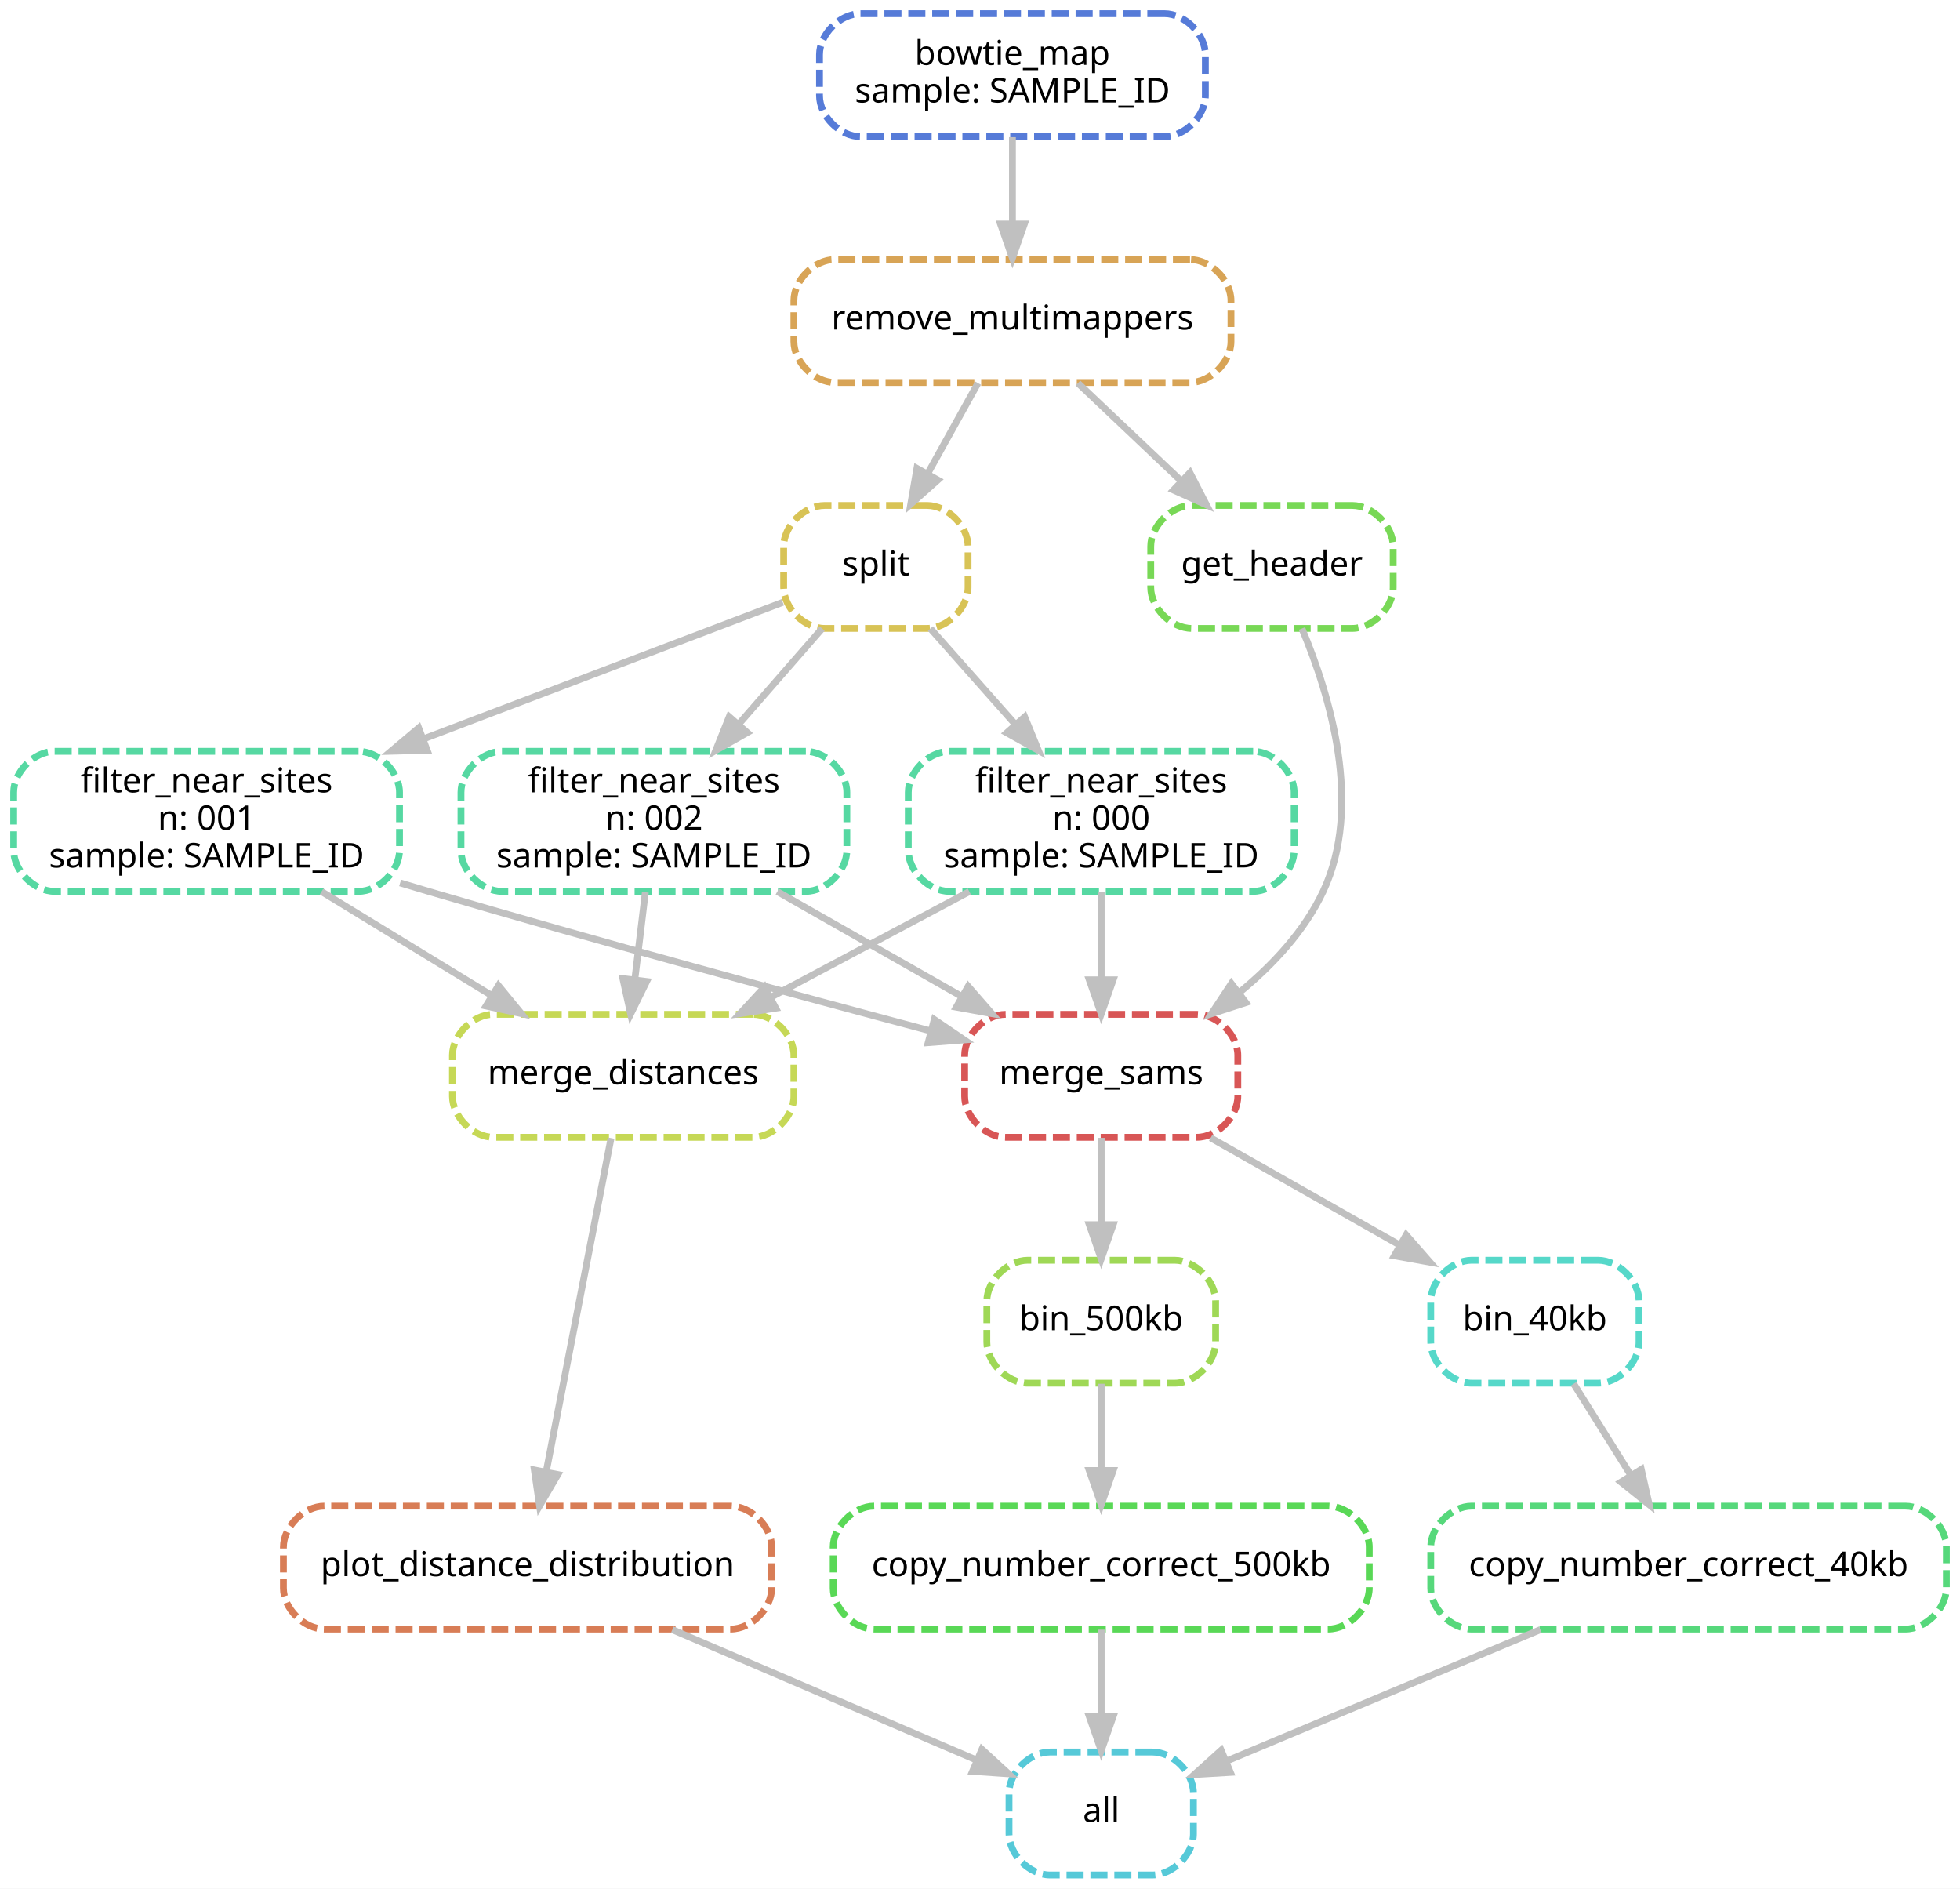
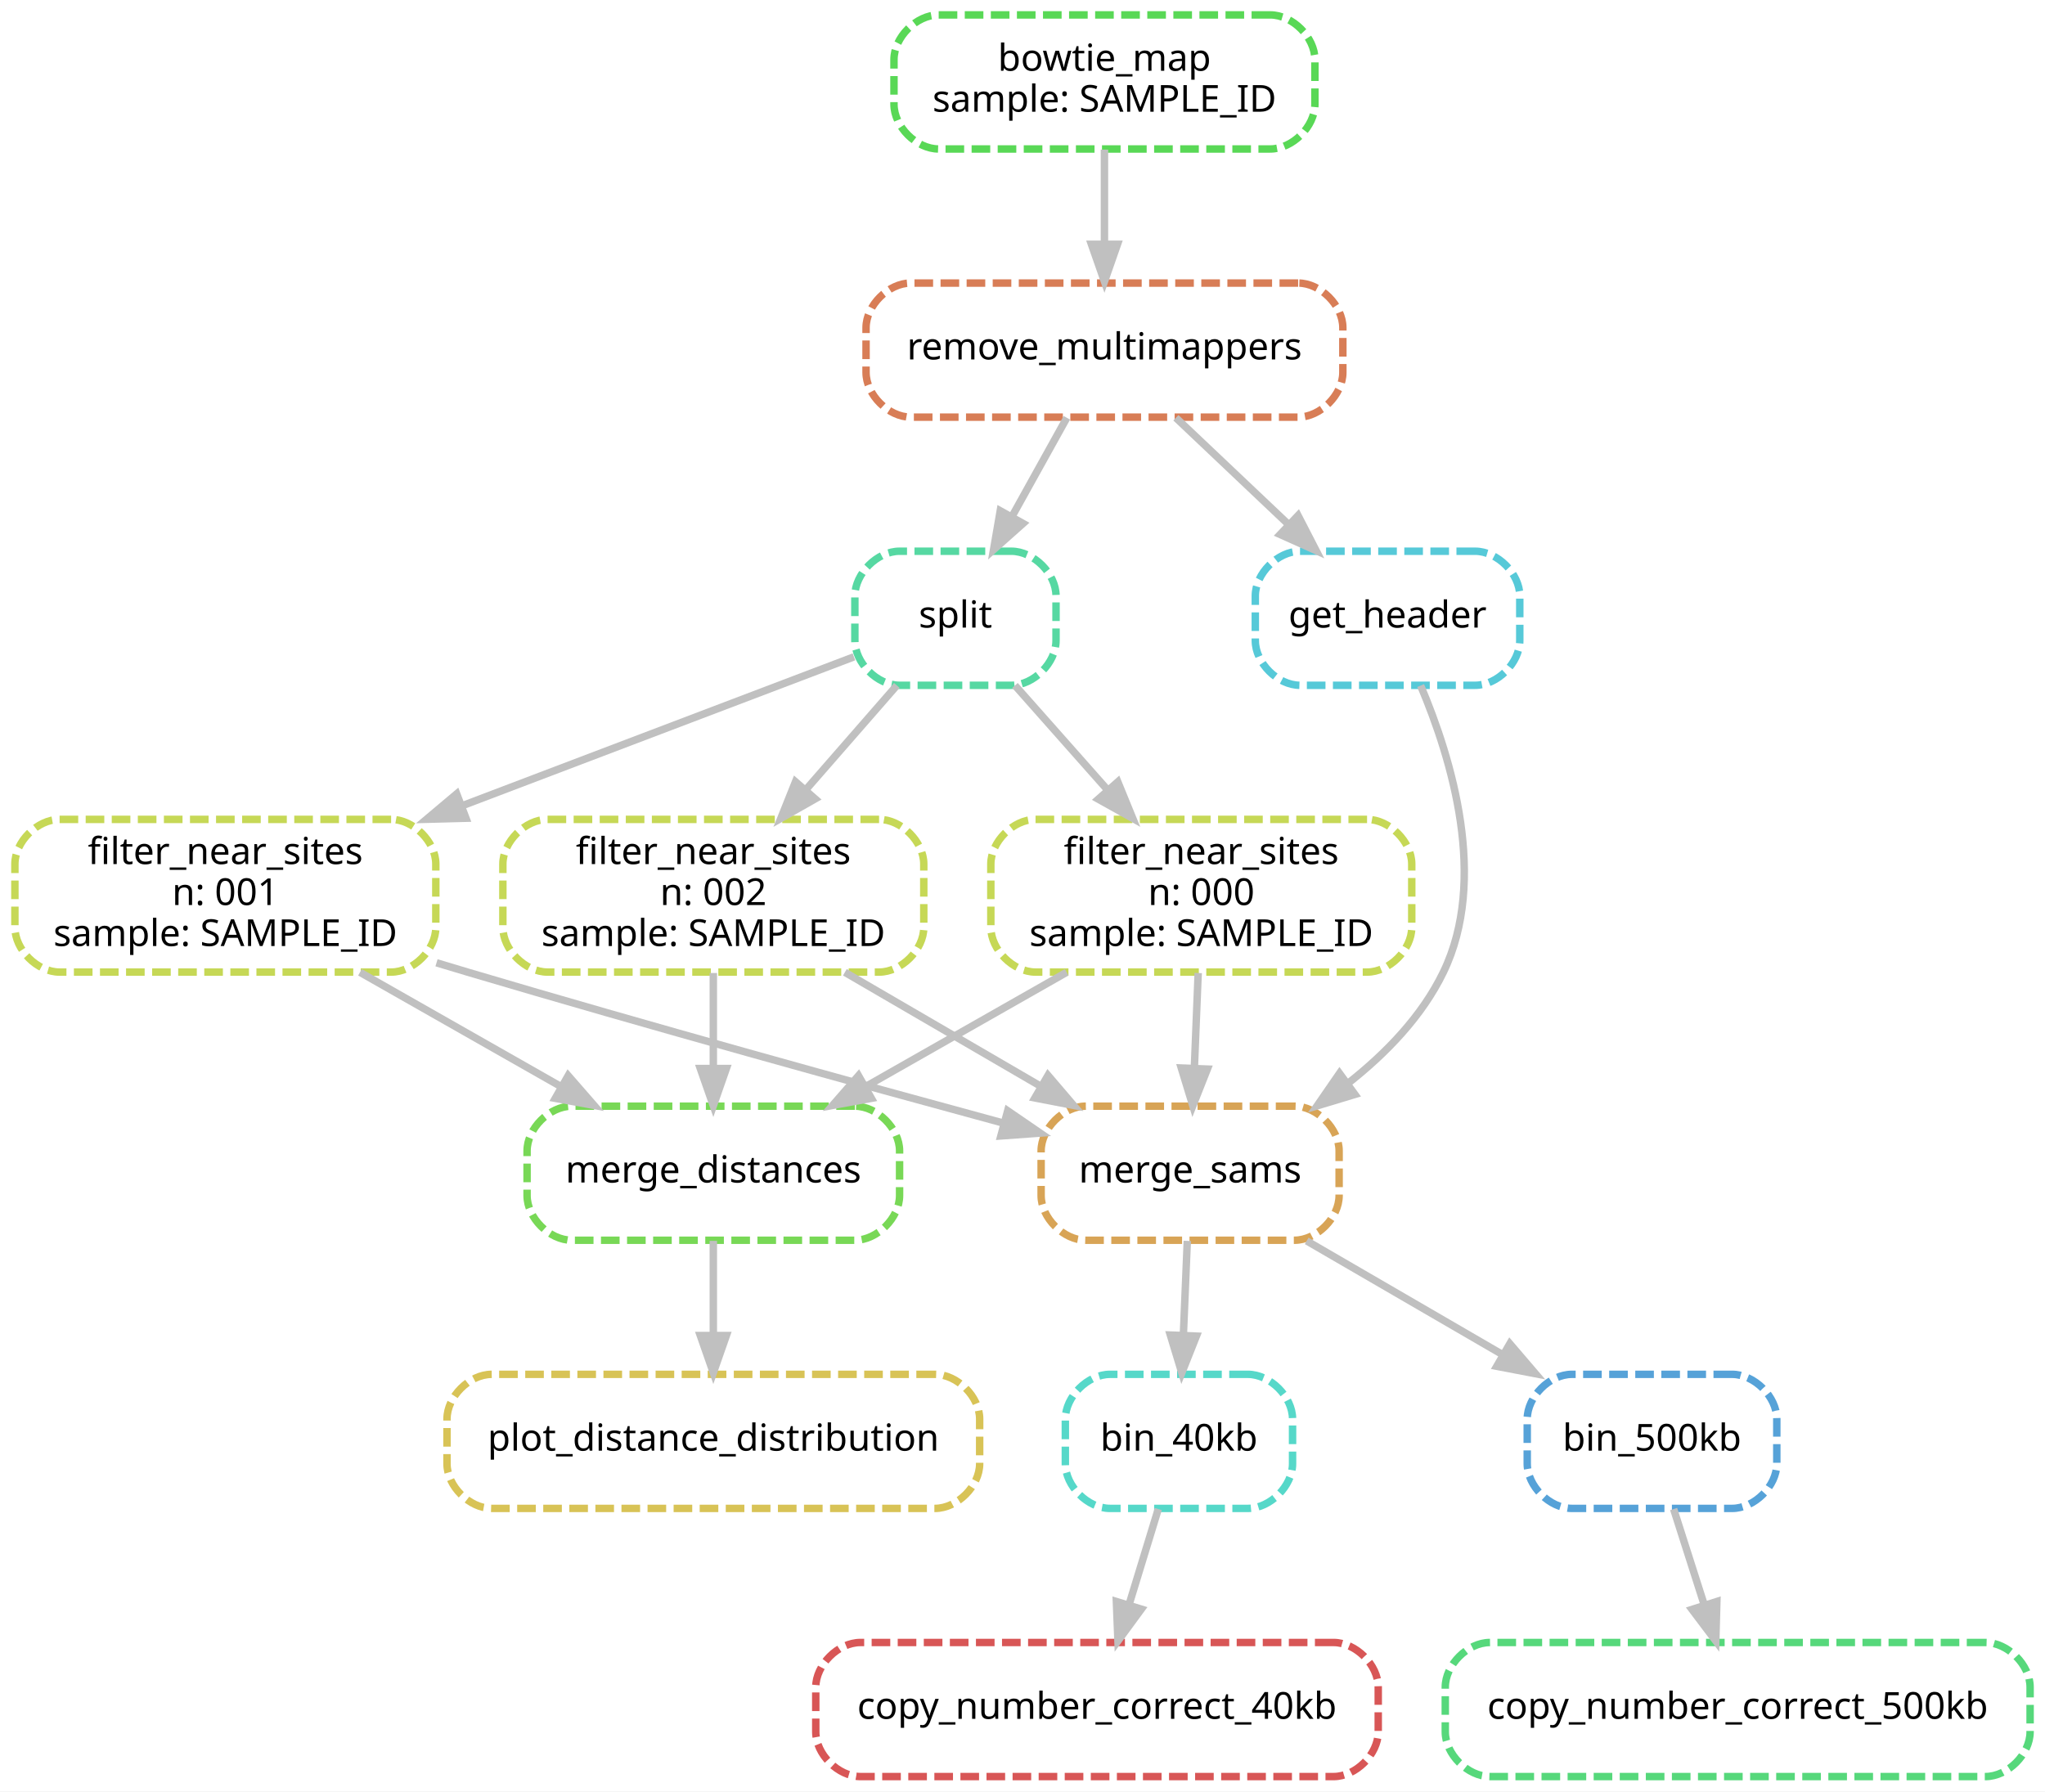
- <svg xmlns="http://www.w3.org/2000/svg" width="574pt" height="553pt" viewBox="0.00 0.00 574.00 553.00">
-   <g id="graph0" class="graph" transform="scale(1 1) rotate(0) translate(4 549)">
-     <polygon fill="#ffffff" stroke="transparent" points="-4,4 -4,-549 570,-549 570,4 -4,4" />
+ <svg xmlns="http://www.w3.org/2000/svg" width="549pt" height="481pt" viewBox="0.00 0.00 549.00 481.00">
+   <g id="graph0" class="graph" transform="scale(1 1) rotate(0) translate(4 477)">
+     <polygon fill="#ffffff" stroke="transparent" points="-4,4 -4,-477 545,-477 545,4 -4,4" />
    <g id="node1" class="node">
-       <path fill="none" stroke="#56c9d8" stroke-width="2" stroke-dasharray="5,2" d="M333.5,-36C333.5,-36 303.5,-36 303.5,-36 297.5,-36 291.5,-30 291.5,-24 291.5,-24 291.5,-12 291.5,-12 291.5,-6 297.5,0 303.5,0 303.5,0 333.5,0 333.5,0 339.5,0 345.5,-6 345.5,-12 345.5,-12 345.5,-24 345.5,-24 345.5,-30 339.5,-36 333.5,-36" />
-       <text text-anchor="middle" x="318.5" y="-15.5" font-family="sans" font-size="10.00" fill="#000000">all</text>
+       <path fill="none" stroke="#56d87b" stroke-width="2" stroke-dasharray="5,2" d="M529,-36C529,-36 396,-36 396,-36 390,-36 384,-30 384,-24 384,-24 384,-12 384,-12 384,-6 390,0 396,0 396,0 529,0 529,0 535,0 541,-6 541,-12 541,-12 541,-24 541,-24 541,-30 535,-36 529,-36" />
+       <text text-anchor="middle" x="462.5" y="-15.5" font-family="sans" font-size="10.00" fill="#000000">copy_number_correct_500kb</text>
    </g>
    <g id="node2" class="node">
-       <path fill="none" stroke="#56d87b" stroke-width="2" stroke-dasharray="5,2" d="M554,-108C554,-108 427,-108 427,-108 421,-108 415,-102 415,-96 415,-96 415,-84 415,-84 415,-78 421,-72 427,-72 427,-72 554,-72 554,-72 560,-72 566,-78 566,-84 566,-84 566,-96 566,-96 566,-102 560,-108 554,-108" />
-       <text text-anchor="middle" x="490.5" y="-87.5" font-family="sans" font-size="10.00" fill="#000000">copy_number_correct_40kb</text>
+       <path fill="none" stroke="#d8c356" stroke-width="2" stroke-dasharray="5,2" d="M247,-108C247,-108 128,-108 128,-108 122,-108 116,-102 116,-96 116,-96 116,-84 116,-84 116,-78 122,-72 128,-72 128,-72 247,-72 247,-72 253,-72 259,-78 259,-84 259,-84 259,-96 259,-96 259,-102 253,-108 247,-108" />
+       <text text-anchor="middle" x="187.5" y="-87.5" font-family="sans" font-size="10.00" fill="#000000">plot_distance_distribution</text>
+     </g>
+     <g id="node3" class="node">
+       <path fill="none" stroke="#d85656" stroke-width="2" stroke-dasharray="5,2" d="M354,-36C354,-36 227,-36 227,-36 221,-36 215,-30 215,-24 215,-24 215,-12 215,-12 215,-6 221,0 227,0 227,0 354,0 354,0 360,0 366,-6 366,-12 366,-12 366,-24 366,-24 366,-30 360,-36 354,-36" />
+       <text text-anchor="middle" x="290.5" y="-15.5" font-family="sans" font-size="10.00" fill="#000000">copy_number_correct_40kb</text>
+     </g>
+     <g id="node4" class="node">
+       <path fill="none" stroke="#56a2d8" stroke-width="2" stroke-dasharray="5,2" d="M461,-108C461,-108 418,-108 418,-108 412,-108 406,-102 406,-96 406,-96 406,-84 406,-84 406,-78 412,-72 418,-72 418,-72 461,-72 461,-72 467,-72 473,-78 473,-84 473,-84 473,-96 473,-96 473,-102 467,-108 461,-108" />
+       <text text-anchor="middle" x="439.5" y="-87.5" font-family="sans" font-size="10.00" fill="#000000">bin_500kb</text>
    </g>
    <g id="edge1" class="edge">
-       <path fill="none" stroke="#c0c0c0" stroke-width="2" d="M447.097,-71.831C418.734,-59.959 382.102,-44.624 355.194,-33.36" />
-       <polygon fill="#c0c0c0" stroke="#c0c0c0" stroke-width="2" points="356.33,-30.041 345.754,-29.409 353.627,-36.499 356.33,-30.041" />
+       <path fill="none" stroke="#c0c0c0" stroke-width="2" d="M445.304,-71.831C447.791,-64.046 450.753,-54.773 453.512,-46.135" />
+       <polygon fill="#c0c0c0" stroke="#c0c0c0" stroke-width="2" points="456.909,-47.004 456.618,-36.413 450.241,-44.874 456.909,-47.004" />
    </g>
-     <g id="node3" class="node">
-       <path fill="none" stroke="#59d856" stroke-width="2" stroke-dasharray="5,2" d="M385,-108C385,-108 252,-108 252,-108 246,-108 240,-102 240,-96 240,-96 240,-84 240,-84 240,-78 246,-72 252,-72 252,-72 385,-72 385,-72 391,-72 397,-78 397,-84 397,-84 397,-96 397,-96 397,-102 391,-108 385,-108" />
-       <text text-anchor="middle" x="318.5" y="-87.5" font-family="sans" font-size="10.00" fill="#000000">copy_number_correct_500kb</text>
+     <g id="node5" class="node">
+       <path fill="none" stroke="#78d856" stroke-width="2" stroke-dasharray="5,2" d="M225.5,-180C225.5,-180 149.5,-180 149.5,-180 143.5,-180 137.5,-174 137.5,-168 137.5,-168 137.5,-156 137.5,-156 137.5,-150 143.5,-144 149.5,-144 149.5,-144 225.5,-144 225.5,-144 231.5,-144 237.5,-150 237.5,-156 237.5,-156 237.5,-168 237.5,-168 237.5,-174 231.5,-180 225.5,-180" />
+       <text text-anchor="middle" x="187.5" y="-159.5" font-family="sans" font-size="10.00" fill="#000000">merge_distances</text>
    </g>
    <g id="edge2" class="edge">
-       <path fill="none" stroke="#c0c0c0" stroke-width="2" d="M318.5,-71.831C318.5,-64.131 318.5,-54.974 318.5,-46.417" />
-       <polygon fill="#c0c0c0" stroke="#c0c0c0" stroke-width="2" points="322,-46.413 318.5,-36.413 315,-46.413 322,-46.413" />
+       <path fill="none" stroke="#c0c0c0" stroke-width="2" d="M187.5,-143.831C187.5,-136.131 187.5,-126.974 187.5,-118.417" />
+       <polygon fill="#c0c0c0" stroke="#c0c0c0" stroke-width="2" points="191,-118.413 187.5,-108.413 184,-118.413 191,-118.413" />
    </g>
-     <g id="node4" class="node">
-       <path fill="none" stroke="#d87d56" stroke-width="2" stroke-dasharray="5,2" d="M210,-108C210,-108 91,-108 91,-108 85,-108 79,-102 79,-96 79,-96 79,-84 79,-84 79,-78 85,-72 91,-72 91,-72 210,-72 210,-72 216,-72 222,-78 222,-84 222,-84 222,-96 222,-96 222,-102 216,-108 210,-108" />
-       <text text-anchor="middle" x="150.5" y="-87.5" font-family="sans" font-size="10.00" fill="#000000">plot_distance_distribution</text>
+     <g id="node6" class="node">
+       <path fill="none" stroke="#56d8c9" stroke-width="2" stroke-dasharray="5,2" d="M331,-108C331,-108 294,-108 294,-108 288,-108 282,-102 282,-96 282,-96 282,-84 282,-84 282,-78 288,-72 294,-72 294,-72 331,-72 331,-72 337,-72 343,-78 343,-84 343,-84 343,-96 343,-96 343,-102 337,-108 331,-108" />
+       <text text-anchor="middle" x="312.5" y="-87.5" font-family="sans" font-size="10.00" fill="#000000">bin_40kb</text>
    </g>
    <g id="edge3" class="edge">
-       <path fill="none" stroke="#c0c0c0" stroke-width="2" d="M192.893,-71.831C220.424,-60.033 255.93,-44.816 282.166,-33.572" />
-       <polygon fill="#c0c0c0" stroke="#c0c0c0" stroke-width="2" points="283.567,-36.779 291.38,-29.623 280.809,-30.345 283.567,-36.779" />
+       <path fill="none" stroke="#c0c0c0" stroke-width="2" d="M306.949,-71.831C304.57,-64.046 301.736,-54.773 299.097,-46.135" />
+       <polygon fill="#c0c0c0" stroke="#c0c0c0" stroke-width="2" points="302.396,-44.954 296.126,-36.413 295.701,-47 302.396,-44.954" />
    </g>
-     <g id="node5" class="node">
-       <path fill="none" stroke="#56d8c9" stroke-width="2" stroke-dasharray="5,2" d="M464,-180C464,-180 427,-180 427,-180 421,-180 415,-174 415,-168 415,-168 415,-156 415,-156 415,-150 421,-144 427,-144 427,-144 464,-144 464,-144 470,-144 476,-150 476,-156 476,-156 476,-168 476,-168 476,-174 470,-180 464,-180" />
-       <text text-anchor="middle" x="445.5" y="-159.5" font-family="sans" font-size="10.00" fill="#000000">bin_40kb</text>
+     <g id="node7" class="node">
+       <path fill="none" stroke="#d8a456" stroke-width="2" stroke-dasharray="5,2" d="M343.5,-180C343.5,-180 287.5,-180 287.5,-180 281.5,-180 275.5,-174 275.5,-168 275.5,-168 275.5,-156 275.5,-156 275.5,-150 281.5,-144 287.5,-144 287.5,-144 343.5,-144 343.5,-144 349.5,-144 355.5,-150 355.5,-156 355.5,-156 355.5,-168 355.5,-168 355.5,-174 349.5,-180 343.5,-180" />
+       <text text-anchor="middle" x="315.5" y="-159.5" font-family="sans" font-size="10.00" fill="#000000">merge_sams</text>
    </g>
    <g id="edge4" class="edge">
-       <path fill="none" stroke="#c0c0c0" stroke-width="2" d="M456.855,-143.831C461.933,-135.708 468.023,-125.964 473.618,-117.012" />
-       <polygon fill="#c0c0c0" stroke="#c0c0c0" stroke-width="2" points="476.66,-118.748 478.992,-108.413 470.724,-115.038 476.66,-118.748" />
+       <path fill="none" stroke="#c0c0c0" stroke-width="2" d="M346.79,-143.831C362.798,-134.537 382.459,-123.121 399.549,-113.197" />
+       <polygon fill="#c0c0c0" stroke="#c0c0c0" stroke-width="2" points="401.329,-116.211 408.22,-108.163 397.814,-110.157 401.329,-116.211" />
    </g>
-     <g id="node6" class="node">
-       <path fill="none" stroke="#9fd856" stroke-width="2" stroke-dasharray="5,2" d="M340,-180C340,-180 297,-180 297,-180 291,-180 285,-174 285,-168 285,-168 285,-156 285,-156 285,-150 291,-144 297,-144 297,-144 340,-144 340,-144 346,-144 352,-150 352,-156 352,-156 352,-168 352,-168 352,-174 346,-180 340,-180" />
-       <text text-anchor="middle" x="318.5" y="-159.5" font-family="sans" font-size="10.00" fill="#000000">bin_500kb</text>
+     <g id="edge8" class="edge">
+       <path fill="none" stroke="#c0c0c0" stroke-width="2" d="M314.743,-143.831C314.422,-136.131 314.041,-126.974 313.684,-118.417" />
+       <polygon fill="#c0c0c0" stroke="#c0c0c0" stroke-width="2" points="317.181,-118.259 313.267,-108.413 310.187,-118.55 317.181,-118.259" />
+     </g>
+     <g id="node8" class="node">
+       <path fill="none" stroke="#c6d856" stroke-width="2" stroke-dasharray="5,2" d="M101,-257C101,-257 12,-257 12,-257 6,-257 0,-251 0,-245 0,-245 0,-228 0,-228 0,-222 6,-216 12,-216 12,-216 101,-216 101,-216 107,-216 113,-222 113,-228 113,-228 113,-245 113,-245 113,-251 107,-257 101,-257" />
+       <text text-anchor="middle" x="56.5" y="-245" font-family="sans" font-size="10.00" fill="#000000">filter_near_sites</text>
+       <text text-anchor="middle" x="56.5" y="-234" font-family="sans" font-size="10.00" fill="#000000">n: 001</text>
+       <text text-anchor="middle" x="56.5" y="-223" font-family="sans" font-size="10.00" fill="#000000">sample: SAMPLE_ID</text>
    </g>
    <g id="edge5" class="edge">
-       <path fill="none" stroke="#c0c0c0" stroke-width="2" d="M318.5,-143.831C318.5,-136.131 318.5,-126.974 318.5,-118.417" />
-       <polygon fill="#c0c0c0" stroke="#c0c0c0" stroke-width="2" points="322,-118.413 318.5,-108.413 315,-118.413 322,-118.413" />
+       <path fill="none" stroke="#c0c0c0" stroke-width="2" d="M92.643,-215.945C109.411,-206.41 129.415,-195.033 146.721,-185.191" />
+       <polygon fill="#c0c0c0" stroke="#c0c0c0" stroke-width="2" points="148.531,-188.188 155.493,-180.202 145.07,-182.104 148.531,-188.188" />
    </g>
-     <g id="node7" class="node">
-       <path fill="none" stroke="#c6d856" stroke-width="2" stroke-dasharray="5,2" d="M216.5,-252C216.5,-252 140.5,-252 140.5,-252 134.5,-252 128.5,-246 128.5,-240 128.5,-240 128.5,-228 128.5,-228 128.5,-222 134.5,-216 140.5,-216 140.5,-216 216.5,-216 216.5,-216 222.5,-216 228.5,-222 228.5,-228 228.5,-228 228.5,-240 228.5,-240 228.5,-246 222.5,-252 216.5,-252" />
-       <text text-anchor="middle" x="178.5" y="-231.5" font-family="sans" font-size="10.00" fill="#000000">merge_distances</text>
+     <g id="edge11" class="edge">
+       <path fill="none" stroke="#c0c0c0" stroke-width="2" d="M113.185,-218.498C115.994,-217.645 118.778,-216.808 121.5,-216 170.215,-201.543 226.15,-186.095 265.403,-175.442" />
+       <polygon fill="#c0c0c0" stroke="#c0c0c0" stroke-width="2" points="266.521,-178.765 275.258,-172.772 264.691,-172.008 266.521,-178.765" />
+     </g>
+     <g id="node9" class="node">
+       <path fill="none" stroke="#c6d856" stroke-width="2" stroke-dasharray="5,2" d="M232,-257C232,-257 143,-257 143,-257 137,-257 131,-251 131,-245 131,-245 131,-228 131,-228 131,-222 137,-216 143,-216 143,-216 232,-216 232,-216 238,-216 244,-222 244,-228 244,-228 244,-245 244,-245 244,-251 238,-257 232,-257" />
+       <text text-anchor="middle" x="187.5" y="-245" font-family="sans" font-size="10.00" fill="#000000">filter_near_sites</text>
+       <text text-anchor="middle" x="187.5" y="-234" font-family="sans" font-size="10.00" fill="#000000">n: 002</text>
+       <text text-anchor="middle" x="187.5" y="-223" font-family="sans" font-size="10.00" fill="#000000">sample: SAMPLE_ID</text>
    </g>
    <g id="edge6" class="edge">
-       <path fill="none" stroke="#c0c0c0" stroke-width="2" d="M174.954,-215.762C170.157,-191.093 161.556,-146.86 155.939,-117.973" />
-       <polygon fill="#c0c0c0" stroke="#c0c0c0" stroke-width="2" points="159.362,-117.238 154.017,-108.09 152.49,-118.574 159.362,-117.238" />
+       <path fill="none" stroke="#c0c0c0" stroke-width="2" d="M187.5,-215.748C187.5,-207.877 187.5,-198.774 187.5,-190.323" />
+       <polygon fill="#c0c0c0" stroke="#c0c0c0" stroke-width="2" points="191,-190.109 187.5,-180.109 184,-190.109 191,-190.109" />
    </g>
-     <g id="node8" class="node">
-       <path fill="none" stroke="#d85656" stroke-width="2" stroke-dasharray="5,2" d="M346.5,-252C346.5,-252 290.5,-252 290.5,-252 284.5,-252 278.5,-246 278.5,-240 278.5,-240 278.5,-228 278.5,-228 278.5,-222 284.5,-216 290.5,-216 290.5,-216 346.5,-216 346.5,-216 352.5,-216 358.5,-222 358.5,-228 358.5,-228 358.5,-240 358.5,-240 358.5,-246 352.5,-252 346.5,-252" />
-       <text text-anchor="middle" x="318.5" y="-231.5" font-family="sans" font-size="10.00" fill="#000000">merge_sams</text>
+     <g id="edge10" class="edge">
+       <path fill="none" stroke="#c0c0c0" stroke-width="2" d="M222.815,-215.945C239.049,-206.497 258.387,-195.242 275.188,-185.463" />
+       <polygon fill="#c0c0c0" stroke="#c0c0c0" stroke-width="2" points="277.344,-188.258 284.226,-180.202 273.823,-182.208 277.344,-188.258" />
+     </g>
+     <g id="node10" class="node">
+       <path fill="none" stroke="#c6d856" stroke-width="2" stroke-dasharray="5,2" d="M363,-257C363,-257 274,-257 274,-257 268,-257 262,-251 262,-245 262,-245 262,-228 262,-228 262,-222 268,-216 274,-216 274,-216 363,-216 363,-216 369,-216 375,-222 375,-228 375,-228 375,-245 375,-245 375,-251 369,-257 363,-257" />
+       <text text-anchor="middle" x="318.5" y="-245" font-family="sans" font-size="10.00" fill="#000000">filter_near_sites</text>
+       <text text-anchor="middle" x="318.5" y="-234" font-family="sans" font-size="10.00" fill="#000000">n: 000</text>
+       <text text-anchor="middle" x="318.5" y="-223" font-family="sans" font-size="10.00" fill="#000000">sample: SAMPLE_ID</text>
    </g>
    <g id="edge7" class="edge">
-       <path fill="none" stroke="#c0c0c0" stroke-width="2" d="M350.548,-215.831C367.317,-206.324 388.003,-194.597 405.781,-184.518" />
-       <polygon fill="#c0c0c0" stroke="#c0c0c0" stroke-width="2" points="407.804,-187.394 414.777,-179.418 404.352,-181.305 407.804,-187.394" />
+       <path fill="none" stroke="#c0c0c0" stroke-width="2" d="M282.357,-215.945C265.589,-206.41 245.585,-195.033 228.279,-185.191" />
+       <polygon fill="#c0c0c0" stroke="#c0c0c0" stroke-width="2" points="229.93,-182.104 219.507,-180.202 226.469,-188.188 229.93,-182.104" />
    </g>
-     <g id="edge8" class="edge">
-       <path fill="none" stroke="#c0c0c0" stroke-width="2" d="M318.5,-215.831C318.5,-208.131 318.5,-198.974 318.5,-190.417" />
-       <polygon fill="#c0c0c0" stroke="#c0c0c0" stroke-width="2" points="322,-190.413 318.5,-180.413 315,-190.413 322,-190.413" />
+     <g id="edge12" class="edge">
+       <path fill="none" stroke="#c0c0c0" stroke-width="2" d="M317.664,-215.748C317.347,-207.877 316.981,-198.774 316.64,-190.323" />
+       <polygon fill="#c0c0c0" stroke="#c0c0c0" stroke-width="2" points="320.129,-189.96 316.229,-180.109 313.135,-190.241 320.129,-189.96" />
    </g>
-     <g id="node9" class="node">
-       <path fill="none" stroke="#56d8a2" stroke-width="2" stroke-dasharray="5,2" d="M101,-329C101,-329 12,-329 12,-329 6,-329 0,-323 0,-317 0,-317 0,-300 0,-300 0,-294 6,-288 12,-288 12,-288 101,-288 101,-288 107,-288 113,-294 113,-300 113,-300 113,-317 113,-317 113,-323 107,-329 101,-329" />
-       <text text-anchor="middle" x="56.5" y="-317" font-family="sans" font-size="10.00" fill="#000000">filter_near_sites</text>
-       <text text-anchor="middle" x="56.5" y="-306" font-family="sans" font-size="10.00" fill="#000000">n: 001</text>
-       <text text-anchor="middle" x="56.5" y="-295" font-family="sans" font-size="10.00" fill="#000000">sample: SAMPLE_ID</text>
+     <g id="node11" class="node">
+       <path fill="none" stroke="#56c9d8" stroke-width="2" stroke-dasharray="5,2" d="M392,-329C392,-329 345,-329 345,-329 339,-329 333,-323 333,-317 333,-317 333,-305 333,-305 333,-299 339,-293 345,-293 345,-293 392,-293 392,-293 398,-293 404,-299 404,-305 404,-305 404,-317 404,-317 404,-323 398,-329 392,-329" />
+       <text text-anchor="middle" x="368.5" y="-308.5" font-family="sans" font-size="10.00" fill="#000000">get_header</text>
    </g>
    <g id="edge9" class="edge">
-       <path fill="none" stroke="#c0c0c0" stroke-width="2" d="M90.16,-287.945C105.632,-278.497 124.064,-267.242 140.078,-257.463" />
-       <polygon fill="#c0c0c0" stroke="#c0c0c0" stroke-width="2" points="141.982,-260.401 148.692,-252.202 138.333,-254.427 141.982,-260.401" />
+       <path fill="none" stroke="#c0c0c0" stroke-width="2" d="M377.38,-292.927C385.785,-273.103 395.479,-240.81 383.5,-216 377.811,-204.217 368.162,-194.216 357.894,-186.144" />
+       <polygon fill="#c0c0c0" stroke="#c0c0c0" stroke-width="2" points="359.731,-183.152 349.589,-180.087 355.606,-188.807 359.731,-183.152" />
    </g>
-     <g id="edge12" class="edge">
-       <path fill="none" stroke="#c0c0c0" stroke-width="2" d="M113.181,-290.484C115.991,-289.635 118.776,-288.803 121.5,-288 171.362,-273.309 228.709,-257.738 268.623,-247.111" />
-       <polygon fill="#c0c0c0" stroke="#c0c0c0" stroke-width="2" points="269.613,-250.47 278.38,-244.519 267.816,-243.704 269.613,-250.47" />
-     </g>
-     <g id="node10" class="node">
-       <path fill="none" stroke="#56d8a2" stroke-width="2" stroke-dasharray="5,2" d="M232,-329C232,-329 143,-329 143,-329 137,-329 131,-323 131,-317 131,-317 131,-300 131,-300 131,-294 137,-288 143,-288 143,-288 232,-288 232,-288 238,-288 244,-294 244,-300 244,-300 244,-317 244,-317 244,-323 238,-329 232,-329" />
-       <text text-anchor="middle" x="187.5" y="-317" font-family="sans" font-size="10.00" fill="#000000">filter_near_sites</text>
-       <text text-anchor="middle" x="187.5" y="-306" font-family="sans" font-size="10.00" fill="#000000">n: 002</text>
-       <text text-anchor="middle" x="187.5" y="-295" font-family="sans" font-size="10.00" fill="#000000">sample: SAMPLE_ID</text>
-     </g>
-     <g id="edge10" class="edge">
-       <path fill="none" stroke="#c0c0c0" stroke-width="2" d="M184.993,-287.748C184.032,-279.789 182.918,-270.572 181.888,-262.042" />
-       <polygon fill="#c0c0c0" stroke="#c0c0c0" stroke-width="2" points="185.362,-261.617 180.688,-252.109 178.412,-262.456 185.362,-261.617" />
+     <g id="node12" class="node">
+       <path fill="none" stroke="#56d8a2" stroke-width="2" stroke-dasharray="5,2" d="M267.5,-329C267.5,-329 237.5,-329 237.5,-329 231.5,-329 225.5,-323 225.5,-317 225.5,-317 225.5,-305 225.5,-305 225.5,-299 231.5,-293 237.5,-293 237.5,-293 267.5,-293 267.5,-293 273.5,-293 279.5,-299 279.5,-305 279.5,-305 279.5,-317 279.5,-317 279.5,-323 273.5,-329 267.5,-329" />
+       <text text-anchor="middle" x="252.5" y="-308.5" font-family="sans" font-size="10.00" fill="#000000">split</text>
    </g>
    <g id="edge13" class="edge">
-       <path fill="none" stroke="#c0c0c0" stroke-width="2" d="M223.643,-287.945C240.411,-278.409 260.415,-267.033 277.721,-257.191" />
-       <polygon fill="#c0c0c0" stroke="#c0c0c0" stroke-width="2" points="279.531,-260.188 286.493,-252.202 276.07,-254.104 279.531,-260.188" />
+       <path fill="none" stroke="#c0c0c0" stroke-width="2" d="M225.247,-300.641C198.114,-290.328 155.489,-274.126 119.869,-260.587" />
+       <polygon fill="#c0c0c0" stroke="#c0c0c0" stroke-width="2" points="121.095,-257.308 110.504,-257.027 118.608,-263.852 121.095,-257.308" />
    </g>
-     <g id="node11" class="node">
-       <path fill="none" stroke="#56d8a2" stroke-width="2" stroke-dasharray="5,2" d="M363,-329C363,-329 274,-329 274,-329 268,-329 262,-323 262,-317 262,-317 262,-300 262,-300 262,-294 268,-288 274,-288 274,-288 363,-288 363,-288 369,-288 375,-294 375,-300 375,-300 375,-317 375,-317 375,-323 369,-329 363,-329" />
-       <text text-anchor="middle" x="318.5" y="-317" font-family="sans" font-size="10.00" fill="#000000">filter_near_sites</text>
-       <text text-anchor="middle" x="318.5" y="-306" font-family="sans" font-size="10.00" fill="#000000">n: 000</text>
-       <text text-anchor="middle" x="318.5" y="-295" font-family="sans" font-size="10.00" fill="#000000">sample: SAMPLE_ID</text>
-     </g>
-     <g id="edge11" class="edge">
-       <path fill="none" stroke="#c0c0c0" stroke-width="2" d="M279.874,-287.945C261.79,-278.322 240.183,-266.824 221.573,-256.921" />
-       <polygon fill="#c0c0c0" stroke="#c0c0c0" stroke-width="2" points="223.178,-253.81 212.706,-252.202 219.89,-259.99 223.178,-253.81" />
+     <g id="edge14" class="edge">
+       <path fill="none" stroke="#c0c0c0" stroke-width="2" d="M236.765,-292.966C229.427,-284.555 220.518,-274.344 212.305,-264.931" />
+       <polygon fill="#c0c0c0" stroke="#c0c0c0" stroke-width="2" points="214.831,-262.502 205.62,-257.268 209.557,-267.104 214.831,-262.502" />
    </g>
    <g id="edge15" class="edge">
-       <path fill="none" stroke="#c0c0c0" stroke-width="2" d="M318.5,-287.748C318.5,-279.877 318.5,-270.774 318.5,-262.323" />
-       <polygon fill="#c0c0c0" stroke="#c0c0c0" stroke-width="2" points="322,-262.109 318.5,-252.109 315,-262.109 322,-262.109" />
-     </g>
-     <g id="node12" class="node">
-       <path fill="none" stroke="#78d856" stroke-width="2" stroke-dasharray="5,2" d="M392,-401C392,-401 345,-401 345,-401 339,-401 333,-395 333,-389 333,-389 333,-377 333,-377 333,-371 339,-365 345,-365 345,-365 392,-365 392,-365 398,-365 404,-371 404,-377 404,-377 404,-389 404,-389 404,-395 398,-401 392,-401" />
-       <text text-anchor="middle" x="368.5" y="-380.5" font-family="sans" font-size="10.00" fill="#000000">get_header</text>
-     </g>
-     <g id="edge14" class="edge">
-       <path fill="none" stroke="#c0c0c0" stroke-width="2" d="M377.276,-364.976C385.59,-345.196 395.205,-312.941 383.5,-288 378.041,-276.368 368.709,-266.374 358.793,-258.259" />
-       <polygon fill="#c0c0c0" stroke="#c0c0c0" stroke-width="2" points="360.855,-255.43 350.778,-252.159 356.615,-261 360.855,-255.43" />
+       <path fill="none" stroke="#c0c0c0" stroke-width="2" d="M268.477,-292.966C275.928,-284.555 284.974,-274.344 293.313,-264.931" />
+       <polygon fill="#c0c0c0" stroke="#c0c0c0" stroke-width="2" points="296.09,-267.074 300.102,-257.268 290.851,-262.432 296.09,-267.074" />
    </g>
    <g id="node13" class="node">
-       <path fill="none" stroke="#d8c356" stroke-width="2" stroke-dasharray="5,2" d="M267.5,-401C267.5,-401 237.5,-401 237.5,-401 231.5,-401 225.5,-395 225.5,-389 225.5,-389 225.5,-377 225.5,-377 225.5,-371 231.5,-365 237.5,-365 237.5,-365 267.5,-365 267.5,-365 273.5,-365 279.5,-371 279.5,-377 279.5,-377 279.5,-389 279.5,-389 279.5,-395 273.5,-401 267.5,-401" />
-       <text text-anchor="middle" x="252.5" y="-380.5" font-family="sans" font-size="10.00" fill="#000000">split</text>
+       <path fill="none" stroke="#d87d56" stroke-width="2" stroke-dasharray="5,2" d="M344.5,-401C344.5,-401 240.5,-401 240.5,-401 234.5,-401 228.5,-395 228.5,-389 228.5,-389 228.5,-377 228.5,-377 228.5,-371 234.5,-365 240.5,-365 240.5,-365 344.5,-365 344.5,-365 350.5,-365 356.5,-371 356.5,-377 356.5,-377 356.5,-389 356.5,-389 356.5,-395 350.5,-401 344.5,-401" />
+       <text text-anchor="middle" x="292.5" y="-380.5" font-family="sans" font-size="10.00" fill="#000000">remove_multimappers</text>
    </g>
    <g id="edge16" class="edge">
-       <path fill="none" stroke="#c0c0c0" stroke-width="2" d="M225.247,-372.641C198.114,-362.328 155.489,-346.126 119.869,-332.587" />
-       <polygon fill="#c0c0c0" stroke="#c0c0c0" stroke-width="2" points="121.095,-329.308 110.504,-329.027 118.608,-335.852 121.095,-329.308" />
+       <path fill="none" stroke="#c0c0c0" stroke-width="2" d="M311.678,-364.831C320.859,-356.134 332.001,-345.578 341.978,-336.127" />
+       <polygon fill="#c0c0c0" stroke="#c0c0c0" stroke-width="2" points="344.476,-338.581 349.328,-329.163 339.661,-333.5 344.476,-338.581" />
    </g>
    <g id="edge17" class="edge">
-       <path fill="none" stroke="#c0c0c0" stroke-width="2" d="M236.765,-364.966C229.427,-356.555 220.518,-346.344 212.305,-336.931" />
-       <polygon fill="#c0c0c0" stroke="#c0c0c0" stroke-width="2" points="214.831,-334.502 205.62,-329.268 209.557,-339.104 214.831,-334.502" />
+       <path fill="none" stroke="#c0c0c0" stroke-width="2" d="M282.406,-364.831C277.94,-356.793 272.592,-347.167 267.662,-338.292" />
+       <polygon fill="#c0c0c0" stroke="#c0c0c0" stroke-width="2" points="270.646,-336.455 262.73,-329.413 264.526,-339.855 270.646,-336.455" />
+     </g>
+     <g id="node14" class="node">
+       <path fill="none" stroke="#59d856" stroke-width="2" stroke-dasharray="5,2" d="M337,-473C337,-473 248,-473 248,-473 242,-473 236,-467 236,-461 236,-461 236,-449 236,-449 236,-443 242,-437 248,-437 248,-437 337,-437 337,-437 343,-437 349,-443 349,-449 349,-449 349,-461 349,-461 349,-467 343,-473 337,-473" />
+       <text text-anchor="middle" x="292.5" y="-458" font-family="sans" font-size="10.00" fill="#000000">bowtie_map</text>
+       <text text-anchor="middle" x="292.5" y="-447" font-family="sans" font-size="10.00" fill="#000000">sample: SAMPLE_ID</text>
    </g>
    <g id="edge18" class="edge">
-       <path fill="none" stroke="#c0c0c0" stroke-width="2" d="M268.477,-364.966C275.928,-356.555 284.974,-346.344 293.313,-336.931" />
-       <polygon fill="#c0c0c0" stroke="#c0c0c0" stroke-width="2" points="296.09,-339.074 300.102,-329.268 290.851,-334.432 296.09,-339.074" />
-     </g>
-     <g id="node14" class="node">
-       <path fill="none" stroke="#d8a456" stroke-width="2" stroke-dasharray="5,2" d="M344.5,-473C344.5,-473 240.5,-473 240.5,-473 234.5,-473 228.5,-467 228.5,-461 228.5,-461 228.5,-449 228.5,-449 228.5,-443 234.5,-437 240.5,-437 240.5,-437 344.5,-437 344.5,-437 350.5,-437 356.5,-443 356.5,-449 356.5,-449 356.5,-461 356.5,-461 356.5,-467 350.5,-473 344.5,-473" />
-       <text text-anchor="middle" x="292.5" y="-452.5" font-family="sans" font-size="10.00" fill="#000000">remove_multimappers</text>
-     </g>
-     <g id="edge19" class="edge">
-       <path fill="none" stroke="#c0c0c0" stroke-width="2" d="M311.678,-436.831C320.859,-428.134 332.001,-417.578 341.978,-408.127" />
-       <polygon fill="#c0c0c0" stroke="#c0c0c0" stroke-width="2" points="344.476,-410.581 349.328,-401.163 339.661,-405.5 344.476,-410.581" />
-     </g>
-     <g id="edge20" class="edge">
-       <path fill="none" stroke="#c0c0c0" stroke-width="2" d="M282.406,-436.831C277.94,-428.793 272.592,-419.167 267.662,-410.292" />
-       <polygon fill="#c0c0c0" stroke="#c0c0c0" stroke-width="2" points="270.646,-408.455 262.73,-401.413 264.526,-411.855 270.646,-408.455" />
-     </g>
-     <g id="node15" class="node">
-       <path fill="none" stroke="#567bd8" stroke-width="2" stroke-dasharray="5,2" d="M337,-545C337,-545 248,-545 248,-545 242,-545 236,-539 236,-533 236,-533 236,-521 236,-521 236,-515 242,-509 248,-509 248,-509 337,-509 337,-509 343,-509 349,-515 349,-521 349,-521 349,-533 349,-533 349,-539 343,-545 337,-545" />
-       <text text-anchor="middle" x="292.5" y="-530" font-family="sans" font-size="10.00" fill="#000000">bowtie_map</text>
-       <text text-anchor="middle" x="292.5" y="-519" font-family="sans" font-size="10.00" fill="#000000">sample: SAMPLE_ID</text>
-     </g>
-     <g id="edge21" class="edge">
-       <path fill="none" stroke="#c0c0c0" stroke-width="2" d="M292.5,-508.831C292.5,-501.131 292.5,-491.974 292.5,-483.417" />
-       <polygon fill="#c0c0c0" stroke="#c0c0c0" stroke-width="2" points="296,-483.413 292.5,-473.413 289,-483.413 296,-483.413" />
+       <path fill="none" stroke="#c0c0c0" stroke-width="2" d="M292.5,-436.831C292.5,-429.131 292.5,-419.974 292.5,-411.417" />
+       <polygon fill="#c0c0c0" stroke="#c0c0c0" stroke-width="2" points="296,-411.413 292.5,-401.413 289,-411.413 296,-411.413" />
    </g>
  </g>
</svg>
